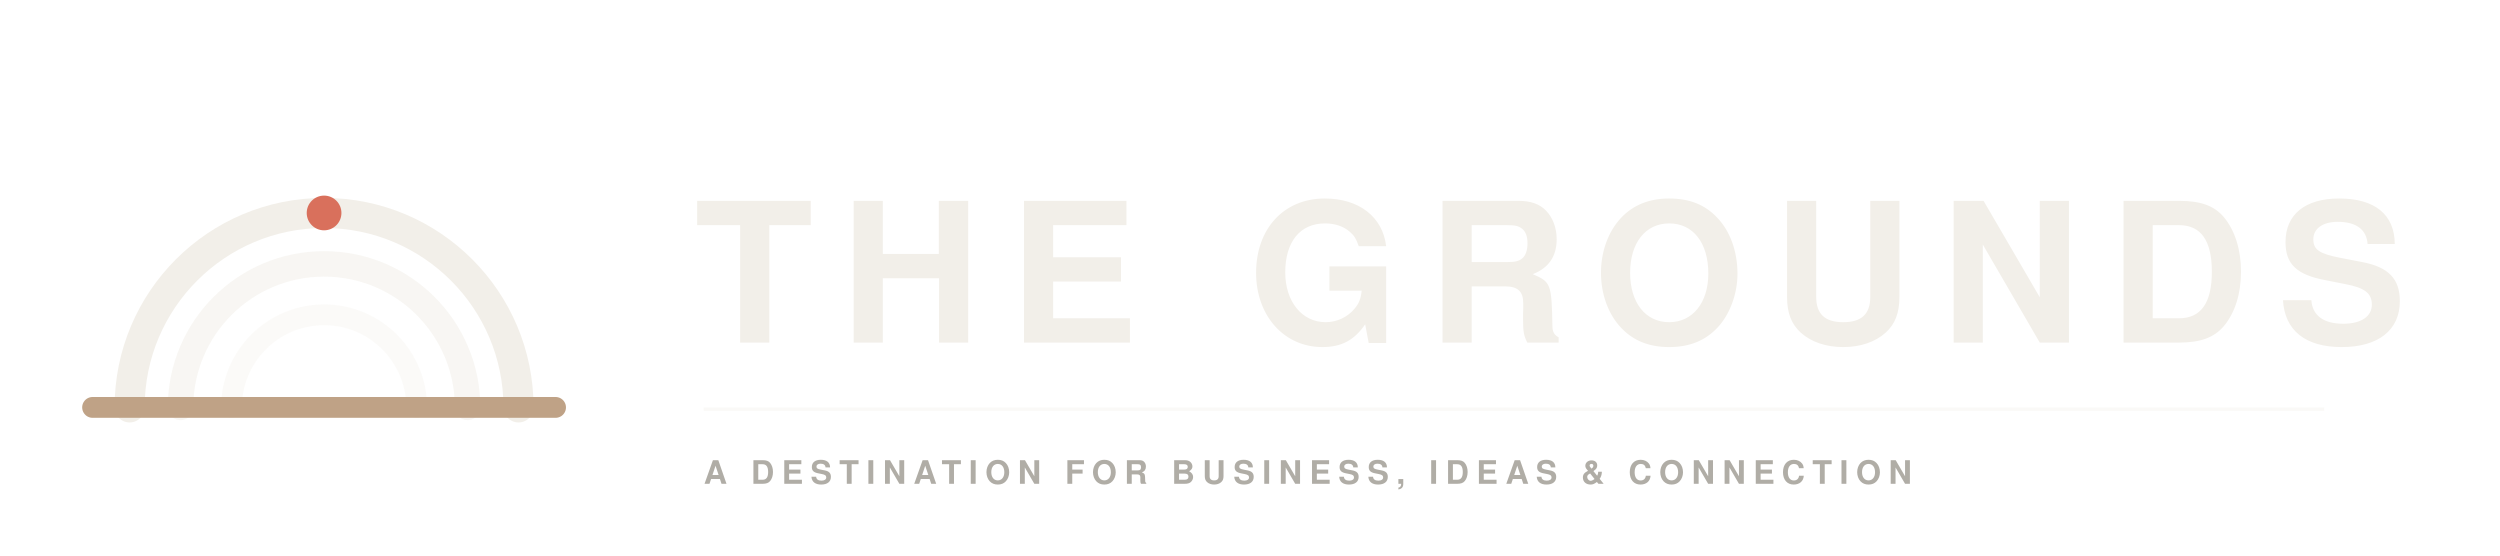
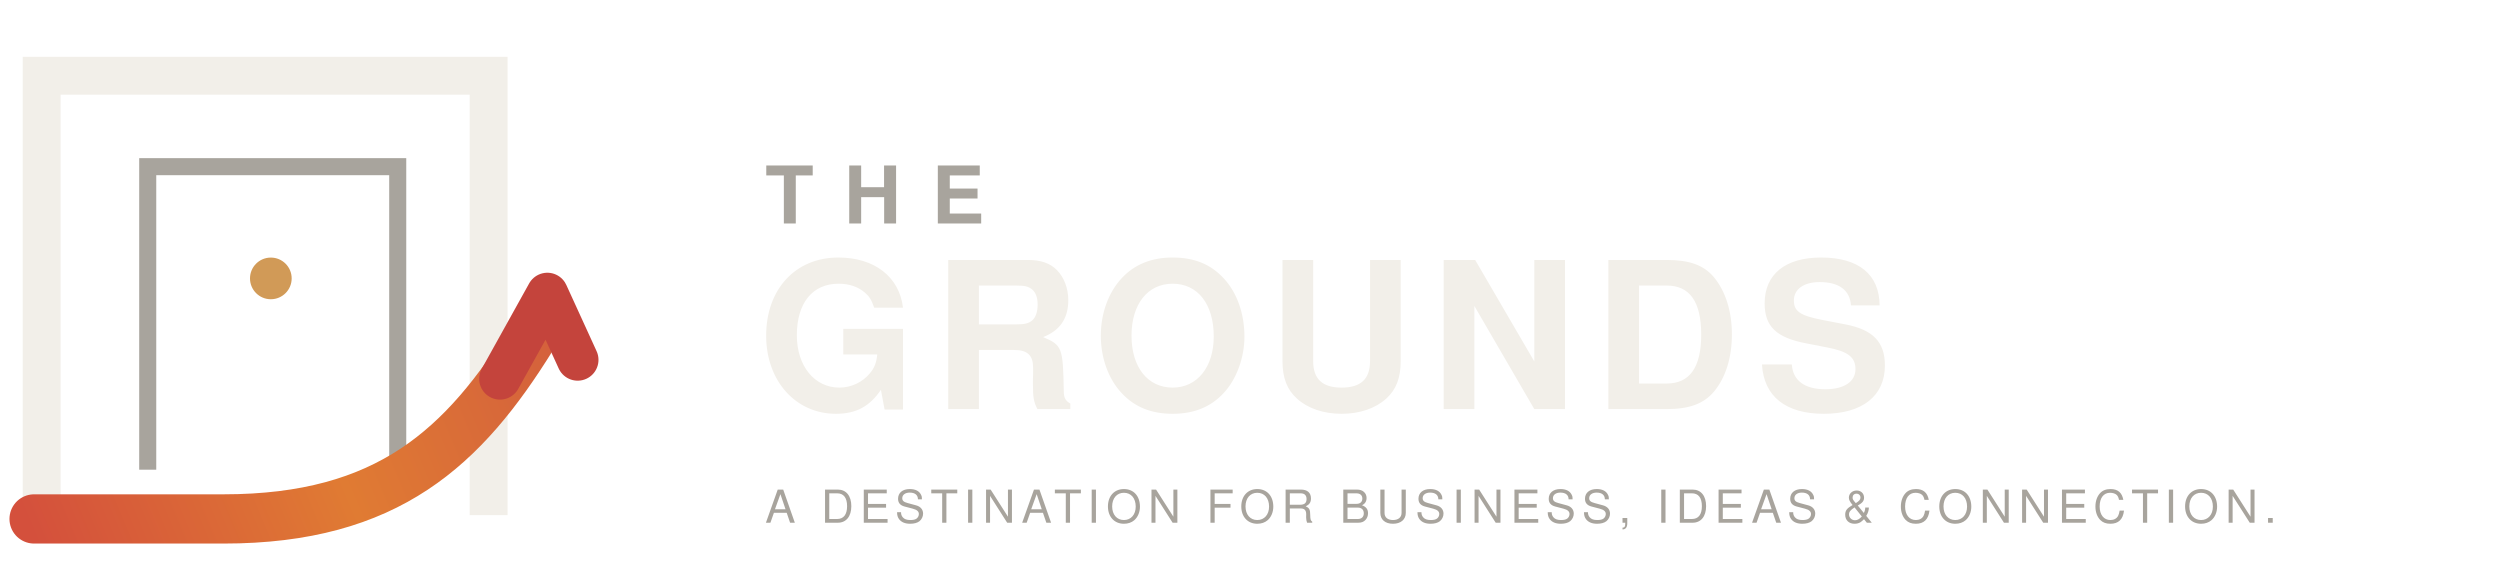
- <svg xmlns="http://www.w3.org/2000/svg" viewBox="0 0 1080 240" role="img" aria-labelledby="tgiTitle tgiDesc">
-   <g fill="none" stroke-linecap="round">
-     <path d="M56 176 A 84 84 0 0 1 224 176" stroke="#f2efe9" stroke-width="13" />
-     <path d="M78 176 A 62 62 0 0 1 202 176" stroke="#f2efe9" stroke-width="11" opacity=".55" />
-     <path d="M100 176 A 40 40 0 0 1 180 176" stroke="#f2efe9" stroke-width="9" opacity=".3" />
-     <path d="M40 176 H 240" stroke="#bfa286" stroke-width="9" />
+ <svg xmlns="http://www.w3.org/2000/svg" viewBox="0 0 1320 300" role="img" aria-labelledby="tgliTitle tgliDesc">
+   <defs>
+     <linearGradient id="tgliPath" x1="18" y1="274" x2="290" y2="160" gradientUnits="userSpaceOnUse">
+       <stop offset="0" stop-color="#D4503C" />
+       <stop offset=".55" stop-color="#E07B33" />
+       <stop offset="1" stop-color="#D4603C" />
+     </linearGradient>
+   </defs>
+   <g transform="translate(0,10)">
+     <path d="M22 262 V30 H258 V262" fill="none" stroke="#F2EFE9" stroke-width="20" stroke-linejoin="miter" />
+     <path d="M78 238 V78 H210 V238" fill="none" stroke="#A8A49D" stroke-width="9" stroke-linejoin="miter" />
+     <circle cx="143" cy="137" r="11" fill="#D19A57" />
+     <path d="M18 264 H118 C205 264 245 226 281 168" fill="none" stroke="url(#tgliPath)" stroke-width="26" stroke-linecap="round" />
+     <path d="M264 190 L289 145 L305 180" fill="none" stroke="#C4443C" stroke-width="22" stroke-linecap="round" stroke-linejoin="round" />
  </g>
-   <circle cx="140" cy="92" r="7.5" fill="#d9705c" />
-   <text x="300" y="148" fill="#f2efe9" font-family="Archivo, 'Arial Narrow', Helvetica, Arial, sans-serif" font-size="84" font-weight="600" letter-spacing="12">THE GROUNDS</text>
-   <rect x="304" y="176" width="700" height="1.5" fill="#f2efe9" opacity=".35" />
-   <text x="304" y="209" fill="#b0ada6" font-family="Archivo, Helvetica, Arial, sans-serif" font-size="14" font-weight="600" letter-spacing="3.2">A DESTINATION FOR BUSINESS, IDEAS &amp; CONNECTION</text>
+   <text x="404" y="118" fill="#A8A49D" font-family="Montserrat, Archivo, 'Helvetica Neue', Helvetica, Arial, sans-serif" font-size="42" font-weight="600" letter-spacing="16">THE</text>
+   <text x="400" y="216" fill="#F2EFE9" font-family="Montserrat, Archivo, 'Helvetica Neue', Helvetica, Arial, sans-serif" font-size="108" font-weight="800" letter-spacing="8">GROUNDS</text>
+   <text x="404" y="276" fill="#A8A49D" font-family="Montserrat, Archivo, 'Helvetica Neue', Helvetica, Arial, sans-serif" font-size="24" font-weight="500" letter-spacing="3.4">A DESTINATION FOR BUSINESS, IDEAS &amp; CONNECTION.</text>
</svg>
